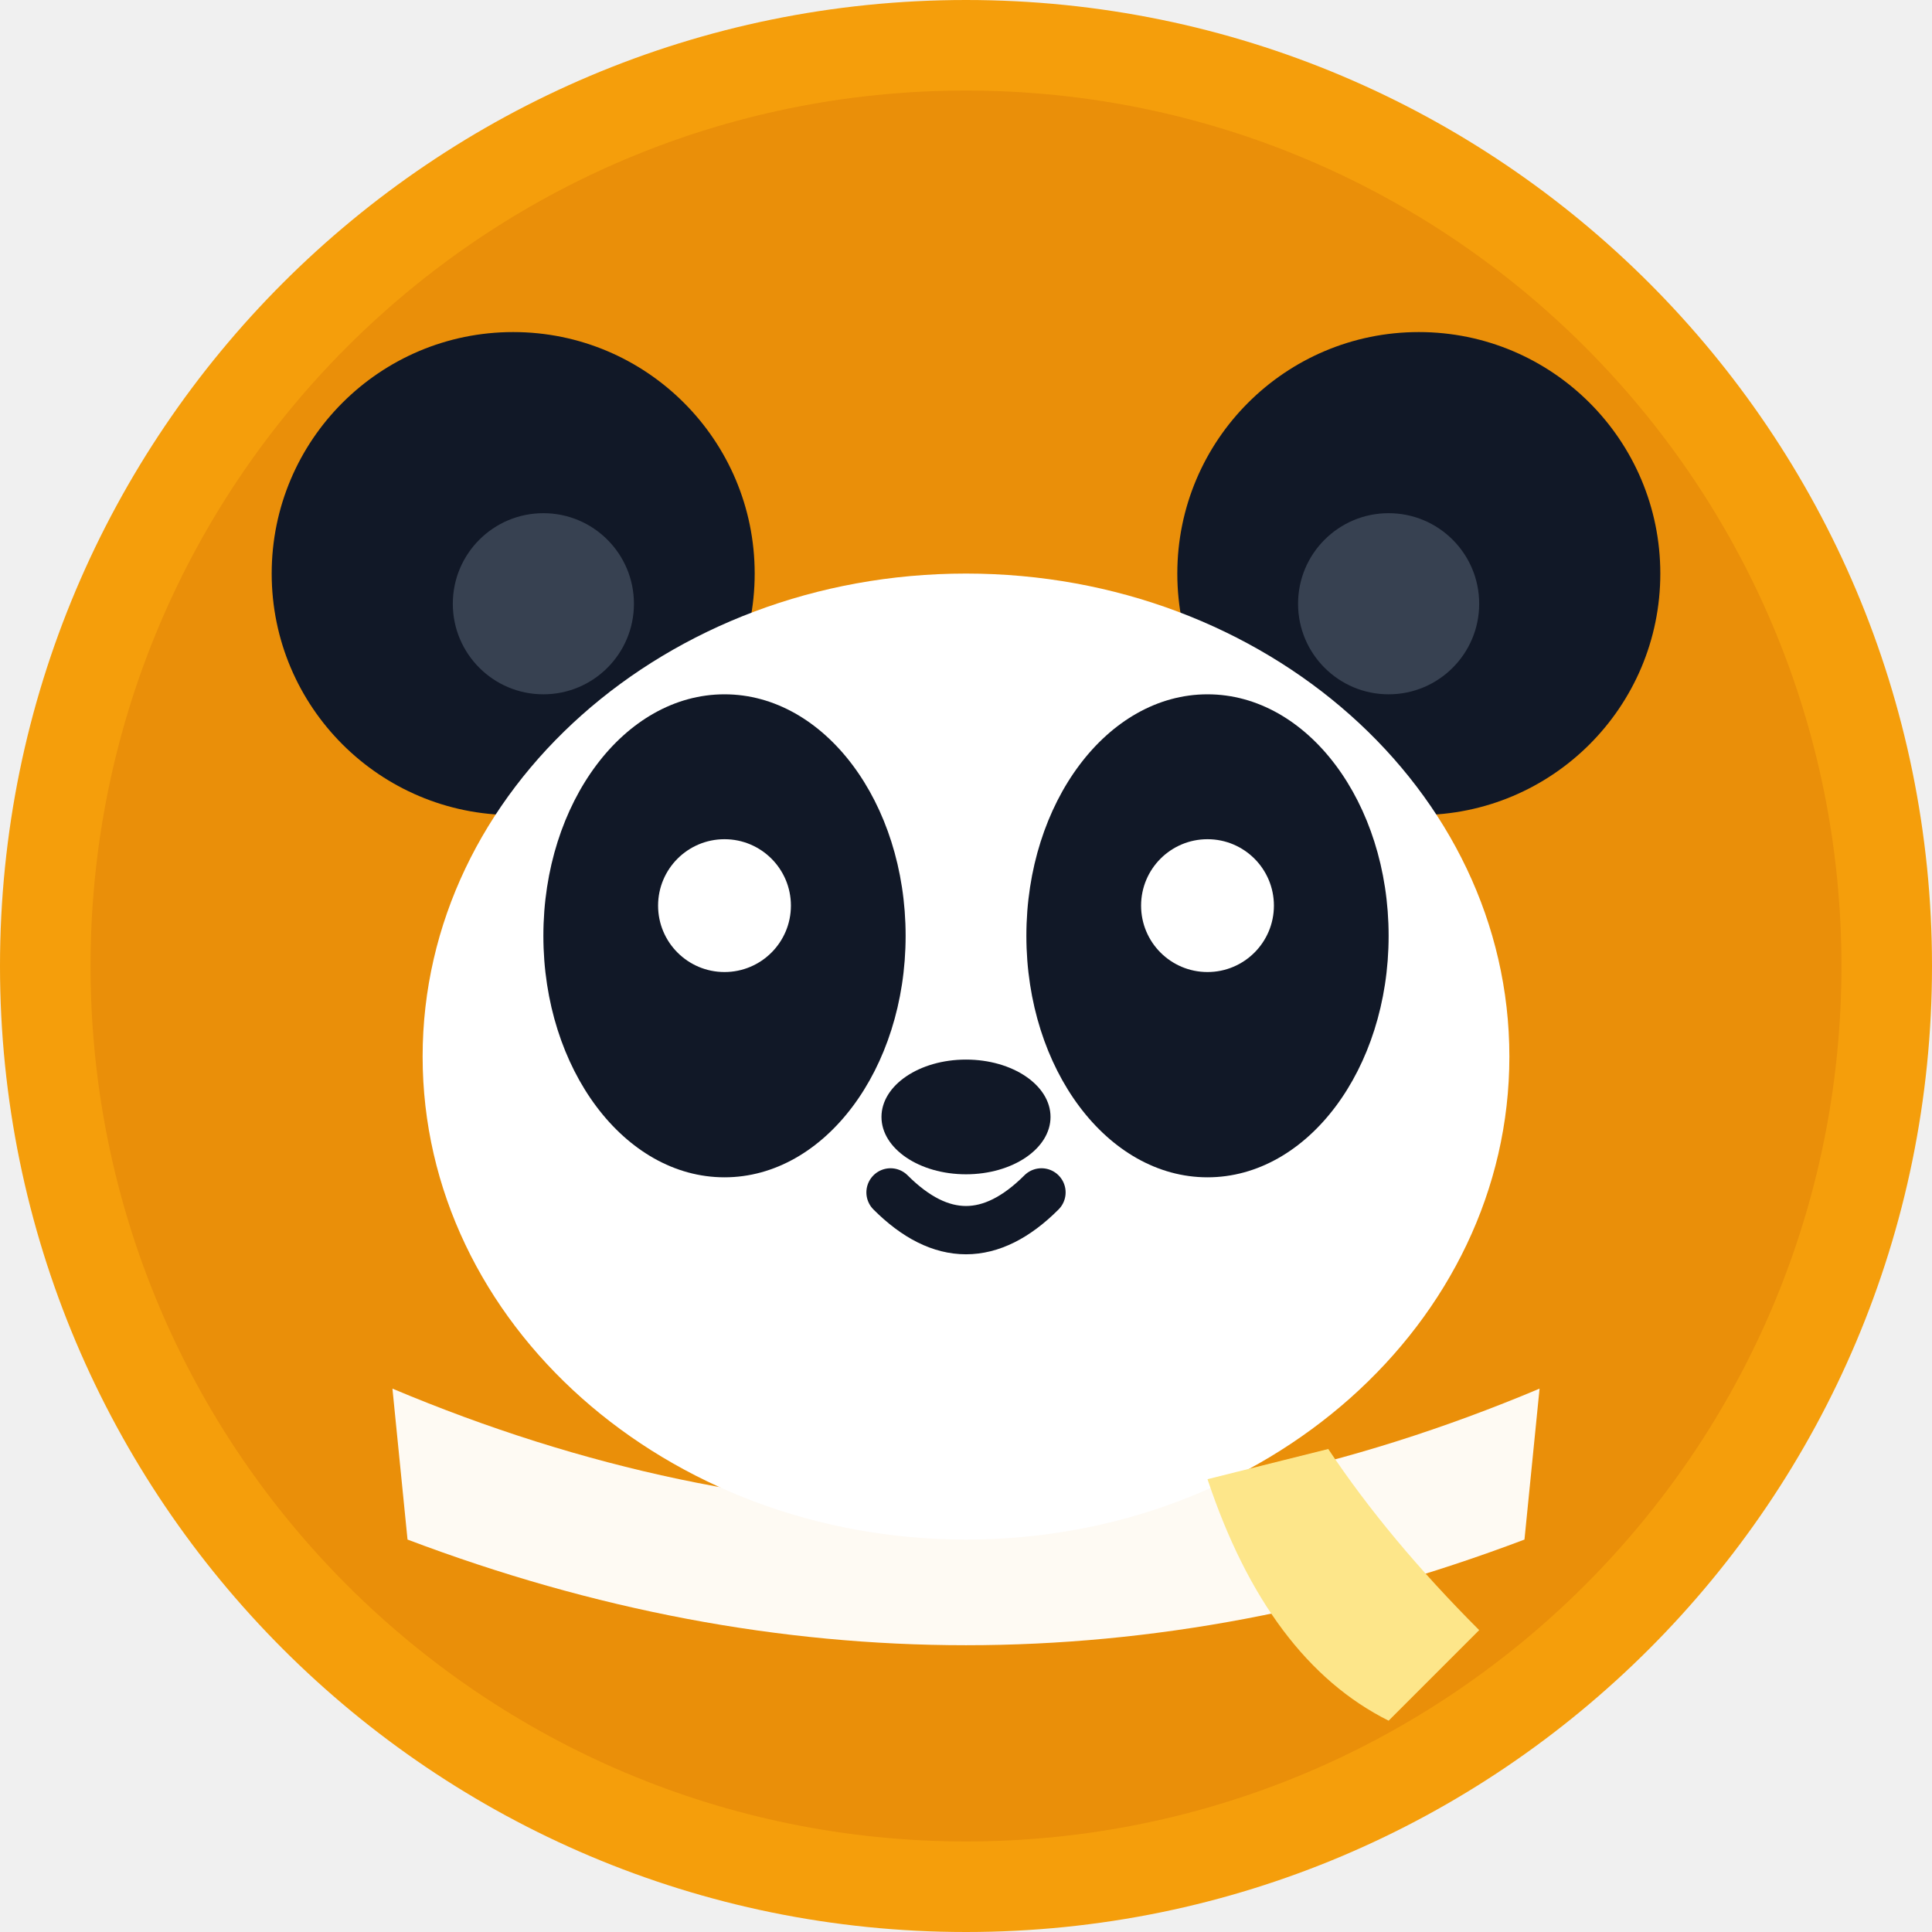
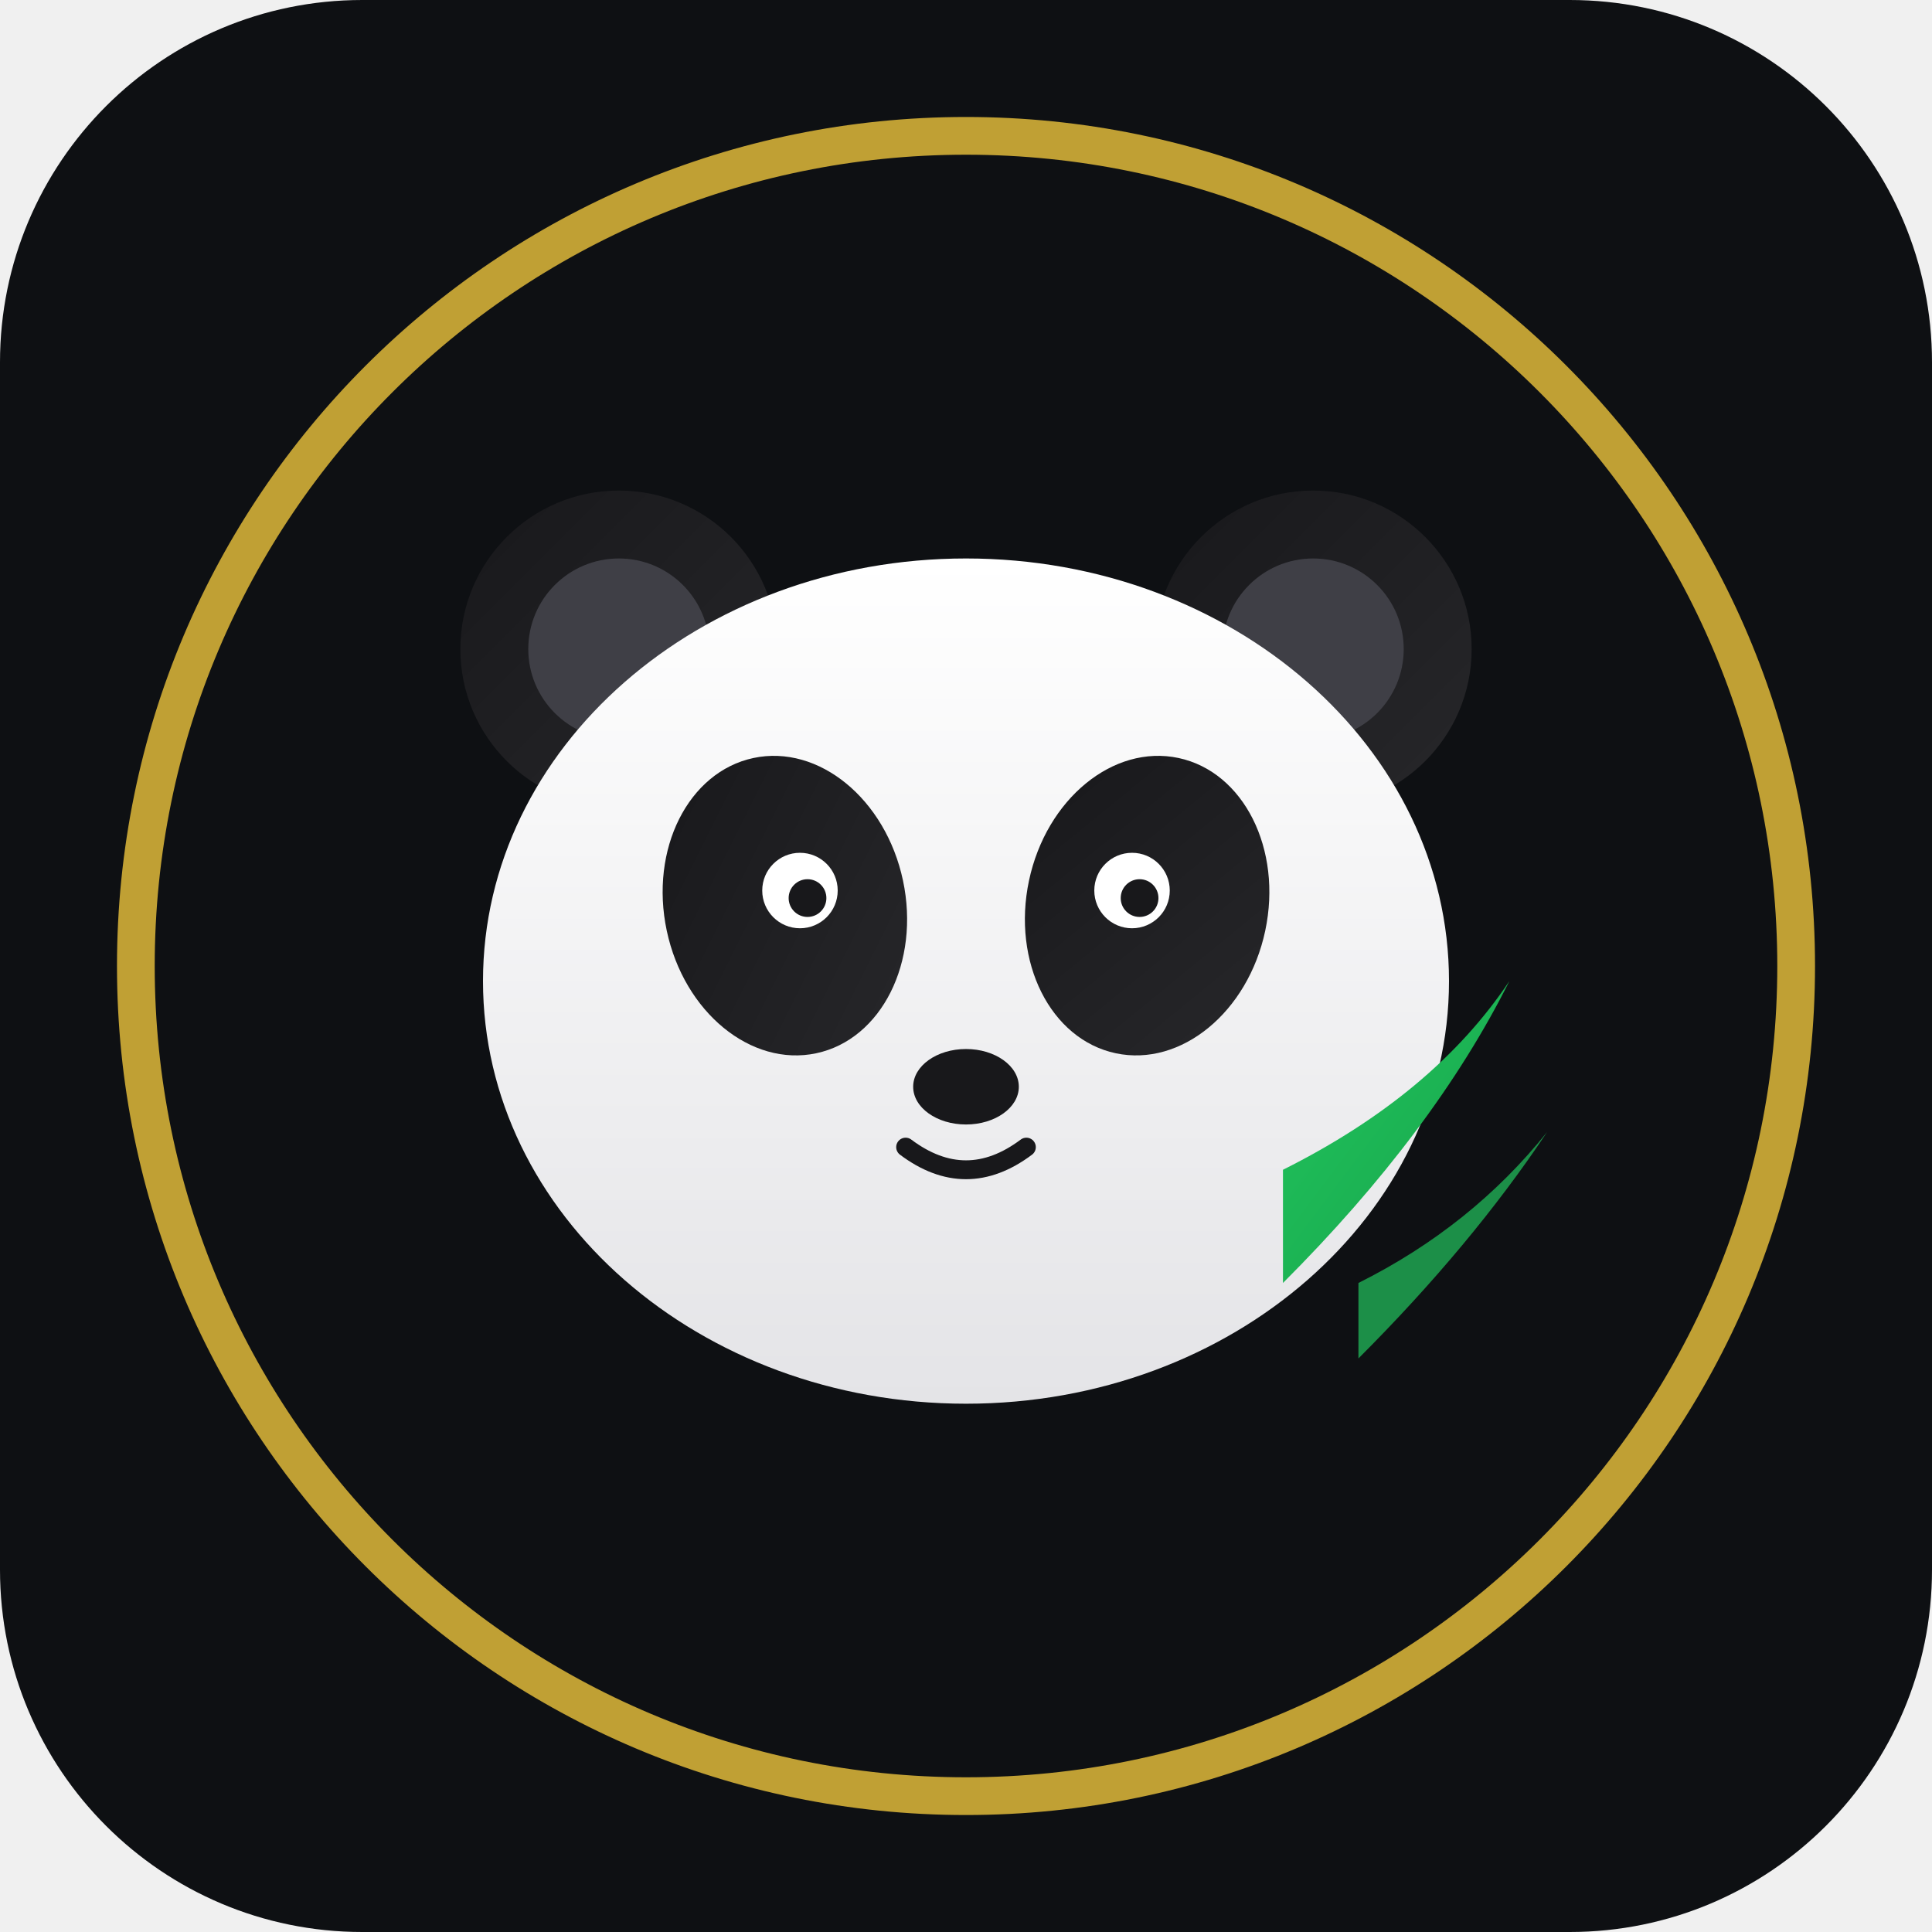
- <svg xmlns="http://www.w3.org/2000/svg" viewBox="0 0 64 64" fill="none">
-   <circle cx="32" cy="32" r="32" fill="#f59e0b" />
-   <circle cx="32" cy="32" r="29" fill="#d97706" opacity="0.4" />
-   <circle cx="17" cy="19" r="8" fill="#111827" />
-   <circle cx="47" cy="19" r="8" fill="#111827" />
-   <circle cx="18" cy="20" r="3" fill="#374151" />
-   <circle cx="46" cy="20" r="3" fill="#374151" />
-   <ellipse cx="32" cy="35" rx="18" ry="16" fill="#ffffff" />
-   <ellipse cx="24" cy="31" rx="6" ry="8" fill="#111827" />
-   <ellipse cx="40" cy="31" rx="6" ry="8" fill="#111827" />
-   <circle cx="24" cy="30" r="2.2" fill="#ffffff" />
-   <circle cx="40" cy="30" r="2.2" fill="#ffffff" />
-   <ellipse cx="32" cy="37" rx="2.8" ry="1.9" fill="#111827" />
-   <path d="M29.5 39.5 Q32 42 34.5 39.5" stroke="#111827" stroke-width="1.6" stroke-linecap="round" fill="none" />
-   <path d="M13 46 Q32 54 51 46 L50.5 51 Q32 58 13.5 51 Z" fill="#ffffff" opacity="0.95" />
-   <path d="M40 49 Q42 55 46 57 L49 54 Q46 51 44 48 Z" fill="#fde68a" />
+ <svg xmlns="http://www.w3.org/2000/svg" width="512" height="512" viewBox="0 0 512 512">
+   <defs>
+     <linearGradient id="faceGrad" x1="0%" y1="0%" x2="0%" y2="100%">
+       <stop offset="0%" stop-color="#ffffff" />
+       <stop offset="100%" stop-color="#e4e4e7" />
+     </linearGradient>
+     <linearGradient id="patchGrad" x1="0%" y1="0%" x2="100%" y2="100%">
+       <stop offset="0%" stop-color="#18181b" />
+       <stop offset="100%" stop-color="#27272a" />
+     </linearGradient>
+     <linearGradient id="leafGrad" x1="0%" y1="0%" x2="100%" y2="100%">
+       <stop offset="0%" stop-color="#22c55e" />
+       <stop offset="100%" stop-color="#16a34a" />
+     </linearGradient>
+   </defs>
+   <rect width="512" height="512" rx="96" fill="#0e1013" />
+   <circle cx="256" cy="256" r="220" fill="none" stroke="#d4af37" stroke-width="10" opacity="0.9" />
+   <g transform="translate(256,260)">
+     <circle cx="-92" cy="-88" r="42" fill="url(#patchGrad)" />
+     <circle cx="92" cy="-88" r="42" fill="url(#patchGrad)" />
+     <circle cx="-92" cy="-88" r="24" fill="#3f3f46" />
+     <circle cx="92" cy="-88" r="24" fill="#3f3f46" />
+     <ellipse cx="0" cy="0" rx="128" ry="112" fill="url(#faceGrad)" />
+     <ellipse cx="-48" cy="-20" rx="32" ry="40" fill="url(#patchGrad)" transform="rotate(-12 -48 -20)" />
+     <ellipse cx="48" cy="-20" rx="32" ry="40" fill="url(#patchGrad)" transform="rotate(12 48 -20)" />
+     <circle cx="-44" cy="-24" r="10" fill="#ffffff" />
+     <circle cx="44" cy="-24" r="10" fill="#ffffff" />
+     <circle cx="-42" cy="-22" r="5" fill="#18181b" />
+     <circle cx="46" cy="-22" r="5" fill="#18181b" />
+     <ellipse cx="0" cy="28" rx="14" ry="10" fill="#18181b" />
+     <path d="M -16 44 Q 0 56 16 44" stroke="#18181b" stroke-width="5" stroke-linecap="round" fill="none" />
+   </g>
+   <path d="M 340 340 Q 380 300 400 260 Q 380 290 340 310 Z" fill="url(#leafGrad)" />
+   <path d="M 360 360 Q 390 330 410 300 Q 390 325 360 340 Z" fill="#22c55e" opacity="0.7" />
</svg>
